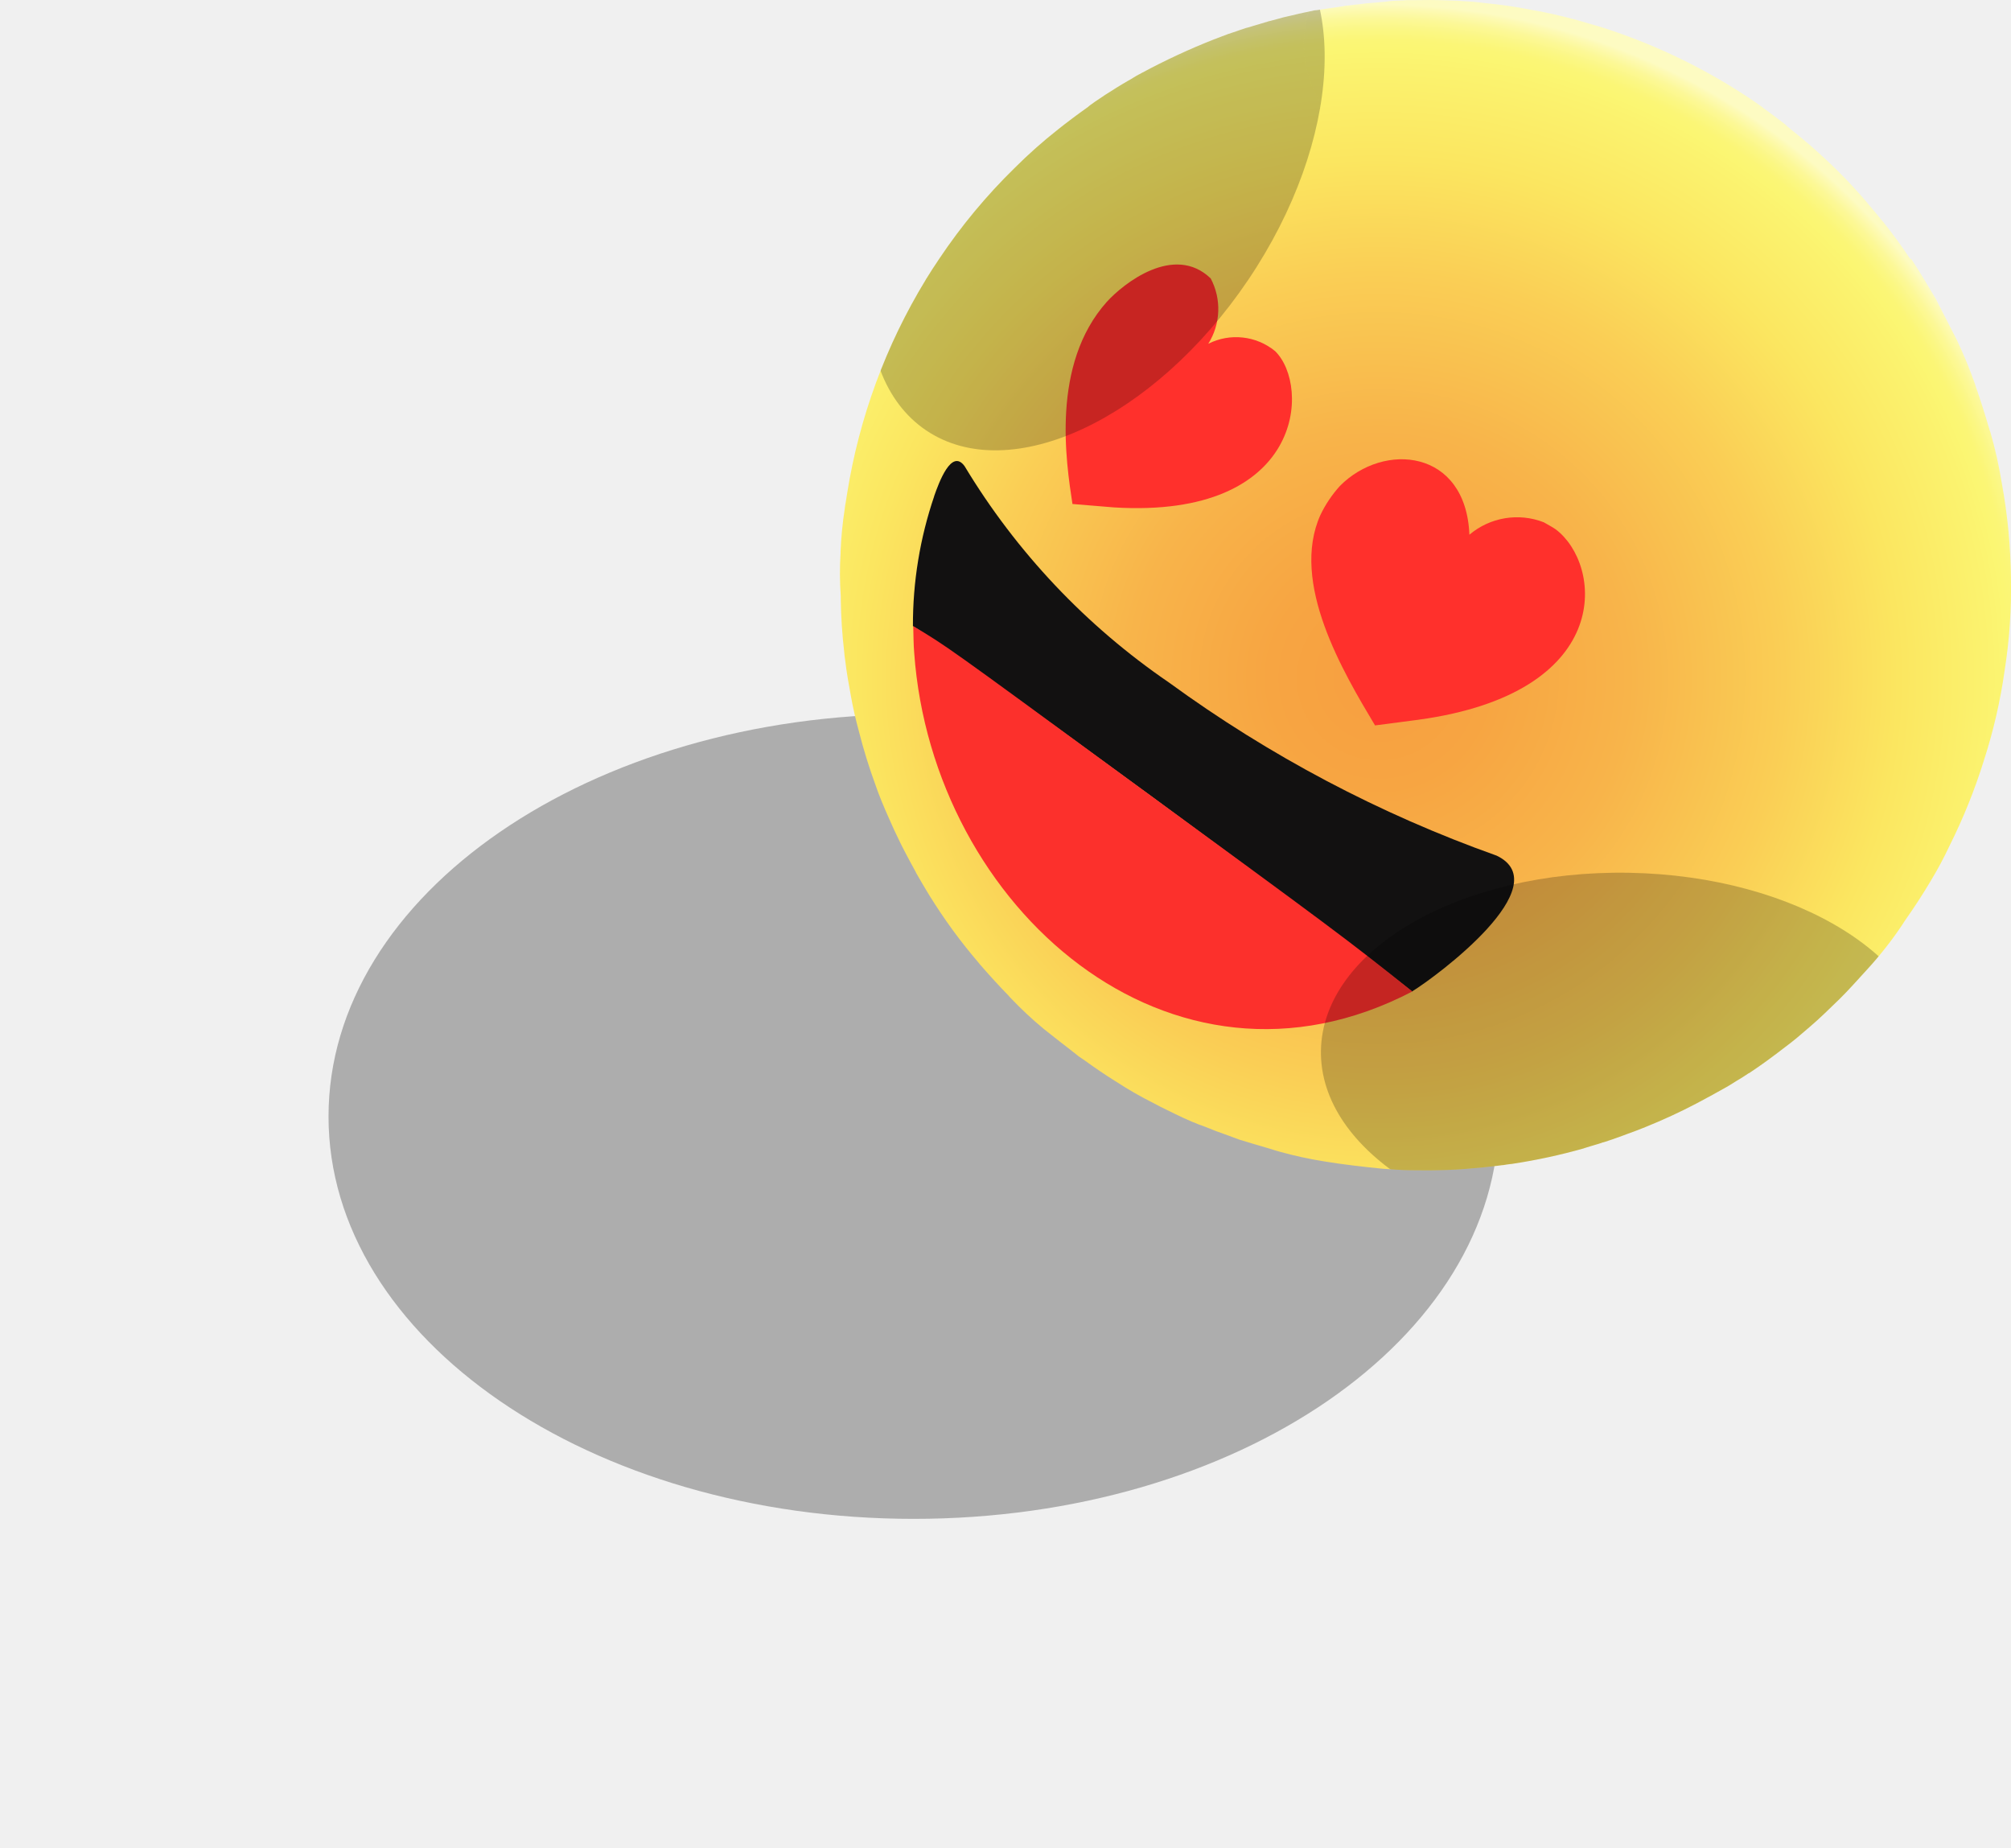
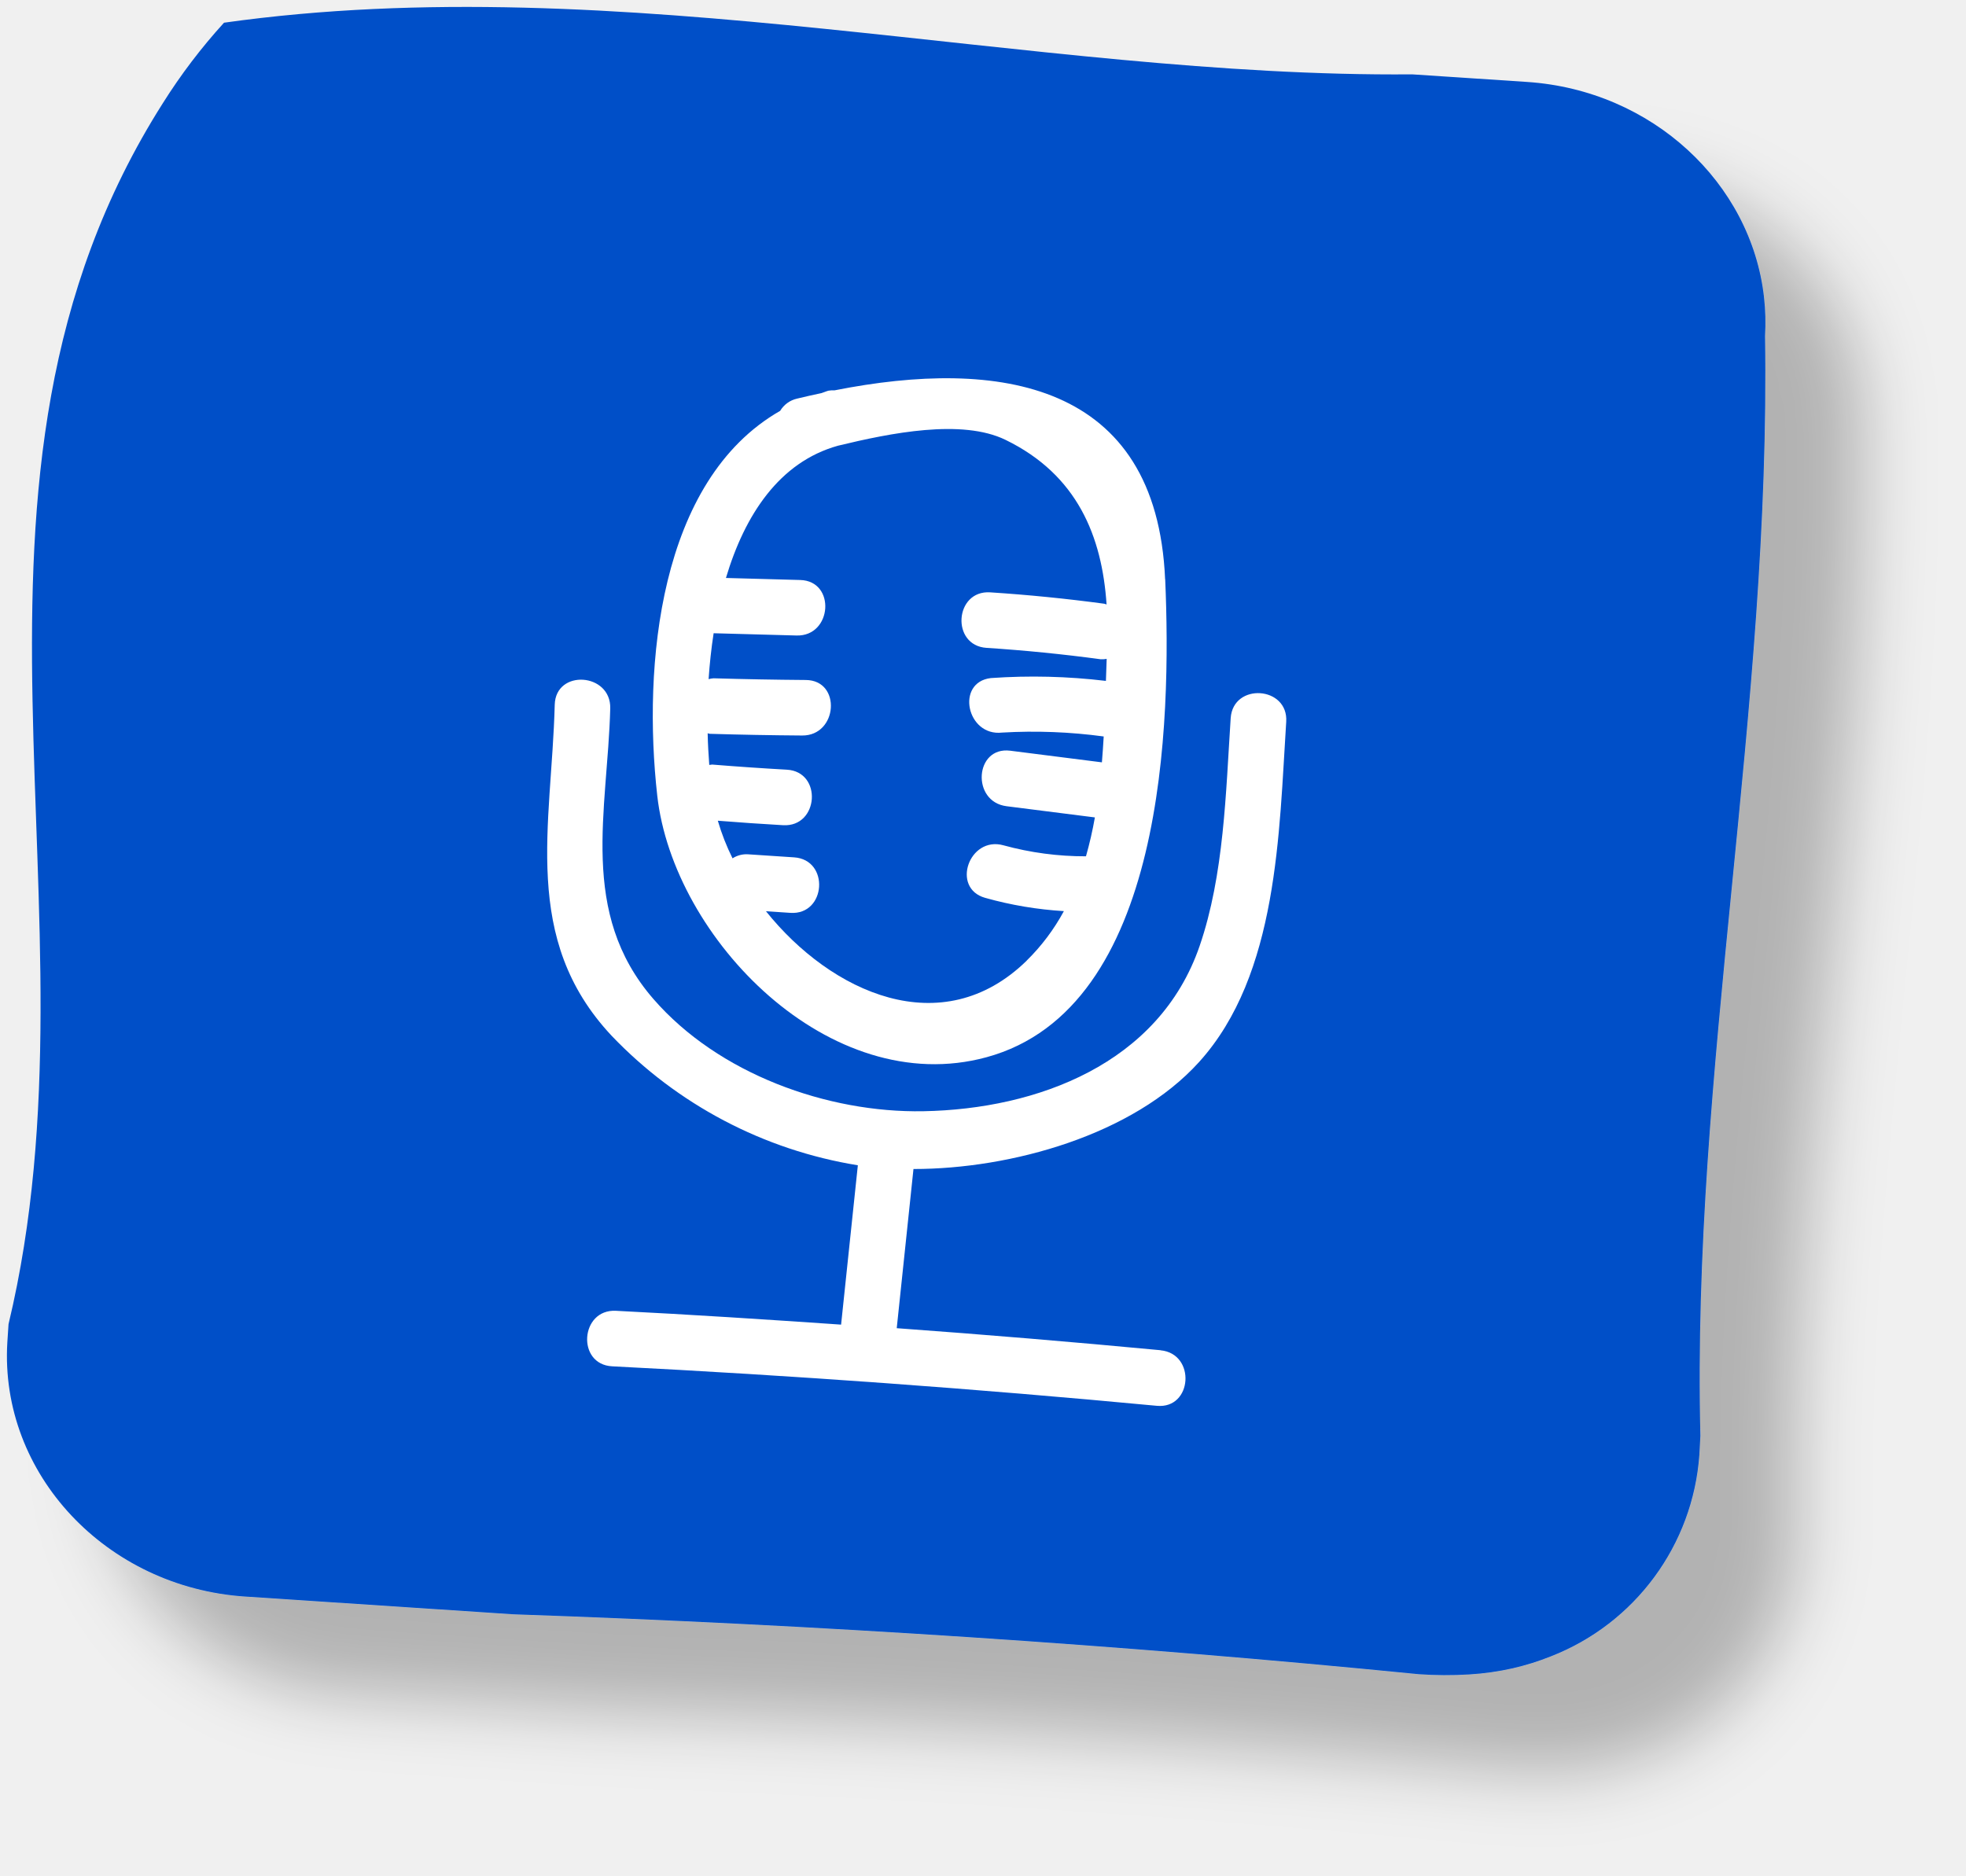
- <svg xmlns="http://www.w3.org/2000/svg" xmlns:xlink="http://www.w3.org/1999/xlink" width="82.478" height="75.758" viewBox="0 0 82.478 75.758">
+ <svg xmlns="http://www.w3.org/2000/svg" width="142.146" height="135.637" viewBox="0 0 142.146 135.637">
  <defs>
-     <radialGradient id="radial-gradient" cx="0.471" cy="0.58" r="0.575" gradientTransform="matrix(-0.999, -0.004, -0.004, 1, 0.933, 0.001)" gradientUnits="objectBoundingBox">
-       <stop offset="0" stop-color="#f79f40" />
-       <stop offset="0.163" stop-color="#f7a542" />
-       <stop offset="0.371" stop-color="#f8b44a" />
-       <stop offset="0.601" stop-color="#face55" />
-       <stop offset="0.771" stop-color="#fbe660" />
-       <stop offset="0.91" stop-color="#fbf36f" />
-       <stop offset="0.932" stop-color="#fbf672" />
-       <stop offset="0.947" stop-color="#fbf676" />
-       <stop offset="0.962" stop-color="#fbf783" />
-       <stop offset="0.978" stop-color="#fcf897" />
-       <stop offset="0.994" stop-color="#fdfab4" />
-       <stop offset="1" stop-color="#fdfbc2" />
-     </radialGradient>
-     <clipPath id="clip-path">
-       <path id="Trazado_116496" data-name="Trazado 116496" d="M52.65,29.84v-.06c0-.11-.03-.77-.15-1.75-.01-.09-.02-.17-.03-.26-.02-.12-.04-.25-.06-.38a23.894,23.894,0,0,0-3.15-8.77c0-.01-.01-.01-.01-.02-.17-.29-.35-.57-.54-.85h0a23.353,23.353,0,0,0-3.06-3.74,20.449,20.449,0,0,0-1.77-1.6c-.39-.32-.78-.62-1.19-.91a.265.265,0,0,1-.06-.05l-.05-.04-.21-.15c-.26-.18-.55-.37-.86-.57h0c-.01-.01-.02-.01-.03-.02-.15-.09-.3-.19-.47-.28-.07-.04-.15-.09-.22-.13s-.12-.07-.19-.11a1.092,1.092,0,0,0-.15-.08,25.413,25.413,0,0,0-2.93-1.4c-.26-.11-.47-.18-.58-.23l-.18-.07-.18-.07c-.01,0-.02-.01-.03-.01l-.04-.01-.3-.1-.04-.01c-.01,0-.03-.01-.04-.01l-.2-.07a2.759,2.759,0,0,0-.27-.08l-.23-.07c-.04-.01-.09-.03-.13-.04-.01,0-.03-.01-.04-.01s-.03-.01-.05-.01a.636.636,0,0,1-.07-.02l-.26-.07-.22-.06c-.07-.02-.14-.03-.21-.05h-.01l-.13-.03-.25-.06-.18-.04a2.049,2.049,0,0,0-.24-.05c-.01,0-.03-.01-.04-.01-.06-.01-.12-.03-.18-.04l-.11-.02-.13-.03h-.02l-.04-.01c-.02,0-.05-.01-.07-.01a1.766,1.766,0,0,1-.2-.04.6.6,0,0,0-.12-.02h0a2.068,2.068,0,0,1-.22-.04l-.19-.03c-.03-.01-.07-.01-.11-.02a.985.985,0,0,0-.17-.02,1,1,0,0,0-.16-.02l-.27-.03-.25-.03c-.03,0-.05-.01-.08-.01h-.02a1.641,1.641,0,0,0-.23-.02l-.34-.03c-.08-.01-.16-.01-.23-.02-.09-.01-.17-.01-.26-.02s-.18-.01-.27-.02A.97.97,0,0,1,29.76,7h-.37c-.48-.01-.96-.01-1.45,0-.11,0-.21,0-.31.01s-.22.01-.32.02c-.07,0-.13.01-.19.01-.16.01-.31.02-.46.04-.05,0-.11.01-.16.01-.22.02-.43.04-.64.07-.1.01-.2.02-.3.04h-.01c-.02,0-.04.01-.06.01q-.24.03-.45.06c-.11.02-.23.04-.34.05-.26.04-.47.08-.61.11-.7.14-1.38.3-2.06.5-.41.11-.77.22-1.21.38a24.021,24.021,0,0,0-5.31,2.61h0c-.17.11-.33.22-.49.33a.265.265,0,0,0-.06.05c-.28.2-.56.4-.84.61a.423.423,0,0,1-.07.05l-.02.02-.02.02c-.01.01-.02.02-.03.02s-.02.01-.03.02c-.08.06-.15.12-.23.18-.15.12-.3.24-.44.36-.08.07-.16.13-.24.2-.16.14-.32.27-.46.4l-.02.02-.02.02c-.03.03-.07.06-.1.09-.75.69-1.21,1.19-1.24,1.22-.23.25-.46.51-.69.77-.16.19-.33.38-.5.59-.01.01-.02.03-.04.04l-.03.03c-.34.42-.69.89-1.08,1.46l-.01.01-.01.01c-.01.01-.01.02-.02.02-.18.26-.36.55-.54.86-.16.26-.32.52-.46.75l-.46.88c-.15.29-.29.56-.42.82a16.758,16.758,0,0,0-.76,1.82h0v.01c-.22.6-.42,1.23-.6,1.84l-.01.02a.037.037,0,0,1-.01.03,17.968,17.968,0,0,0-.5,2.13,23.506,23.506,0,0,0-.17,7.66,22.794,22.794,0,0,0,.82,3.68,23.944,23.944,0,0,0,1.38,3.51,15.311,15.311,0,0,0,.75,1.42c.32.56.68,1.11,1.06,1.66.04.07.09.13.13.2a16,16,0,0,0,1.39,1.8c.34.37.78.88,1.14,1.24s.83.82,1.22,1.15h0c.42.37.6.53.99.83q.72.585,1.47,1.08h.01c.16.11.32.22.49.32.19.12.38.24.55.34.09.05.22.13.36.21a.573.573,0,0,1,.07.04c.15.09.33.18.52.29.04.02.09.05.13.07a22.789,22.789,0,0,0,2.12,1c.18.07.42.17.7.28l.24.09.42.15.3.1.11.03c.01,0,.01,0,.02.01l.16.05a2.759,2.759,0,0,0,.27.08l.26.08c.01,0,.02,0,.02.01a22.1,22.1,0,0,0,2.96.66l.09.01c.08.01.17.03.27.04h.03l.23.03.53.06c.24.03.56.05.79.07s.49.03.74.04h.02c.13.01.25.01.37.01.33.01.77,0,1.1.01s.79-.03,1.13-.05c.72-.06,1.68-.17,2.39-.28a18.747,18.747,0,0,0,1.84-.38c.14-.04.28-.08.43-.12.43-.12.87-.25,1.24-.36l.43-.16c.35-.12.69-.25,1.03-.38l.17-.06c.4-.15.89-.38,1.32-.59.19-.09.37-.18.55-.28a15.71,15.71,0,0,0,1.56-.88c.02-.01.03-.02.05-.03.41-.26.82-.52,1.22-.81.09-.06.18-.12.26-.17l.44-.34c.12-.09.23-.18.35-.27l.66-.52a14.289,14.289,0,0,0,1.37-1.26l.03-.03.07-.07c.35-.35.74-.77,1.2-1.29a.138.138,0,0,0,.03-.04h0a20.958,20.958,0,0,0,2.02-2.71c.01-.01.01-.02.02-.03.19-.3.38-.61.57-.95v-.01h0c.08-.14.16-.29.24-.44.11-.2.22-.41.31-.59l.09-.18c.16-.32.31-.65.47-.99.21-.47.41-.94.56-1.36h0c.26-.7.5-1.44.71-2.23.13-.48.25-.96.33-1.41.1-.48.18-.98.25-1.5.02-.12.03-.23.05-.34.08-.69.14-1.41.16-2.14v-.13C52.68,31.04,52.68,30.45,52.65,29.84Z" transform="translate(-4.654 -6.992)" />
-     </clipPath>
-     <linearGradient id="linear-gradient" x1="-0.166" y1="-323.933" x2="-1.166" y2="-323.933" gradientUnits="objectBoundingBox">
-       <stop offset="0" stop-color="#19b79c" />
-       <stop offset="0.405" stop-color="#1dbb9e" />
-       <stop offset="0.825" stop-color="#2ac8a3" />
-       <stop offset="0.997" stop-color="#31cfa6" />
-     </linearGradient>
-     <linearGradient id="linear-gradient-2" x1="-2.106" y1="-363.238" x2="-3.08" y2="-363.238" xlink:href="#linear-gradient" />
-     <clipPath id="clip-path-2">
-       <path id="Trazado_116504" data-name="Trazado 116504" d="M4.652,29.65v-.06a15.757,15.757,0,0,1,.17-1.74,2.335,2.335,0,0,1,.04-.26c.02-.12.04-.25.06-.38a24.088,24.088,0,0,1,3.22-8.75c0-.01.01-.01.01-.02.18-.29.36-.57.55-.85h0a23.39,23.39,0,0,1,3.09-3.72,20.134,20.134,0,0,1,1.78-1.58q.585-.465,1.2-.9a.265.265,0,0,0,.06-.05l.05-.04.21-.15c.26-.18.55-.37.86-.56h0c.01-.01.02-.01.03-.02.15-.09.31-.19.47-.28a2.53,2.53,0,0,0,.22-.13c.06-.04.12-.07.19-.11.05-.03.1-.05.15-.08a27.308,27.308,0,0,1,2.95-1.37c.26-.1.47-.18.58-.22l.18-.06.18-.06c.01,0,.02-.01.03-.01l.05-.02.3-.1.04-.01c.01,0,.03-.01.04-.01l.2-.06c.08-.02.19-.06.27-.08l.23-.07a.647.647,0,0,0,.13-.04c.01,0,.03-.01.04-.01s.03-.01.05-.01a.637.637,0,0,0,.07-.02l.26-.07.22-.06c.07-.02.14-.03.21-.05h.01l.13-.03c.08-.02.18-.04.25-.06l.18-.04c.08-.02.16-.03.24-.05.01,0,.03-.01.04-.01a1.163,1.163,0,0,0,.18-.04l.11-.01.13-.02h.02l.04-.01c.02,0,.05-.01.07-.01l.2-.03c.04-.01.09-.01.13-.02h0l.22-.03.19-.03a.516.516,0,0,0,.11-.02.985.985,0,0,1,.17-.02c.06-.01.11-.01.16-.02l.27-.03.25-.03c.03,0,.05-.01.08-.01h.02c.07-.01.15-.01.23-.02l.34-.03c.08-.01.16-.01.23-.02a1.569,1.569,0,0,1,.24-.03,2.437,2.437,0,0,1,.27-.01.86.86,0,0,1,.16-.01l.15-.01h.24c.49-.01.97-.01,1.45.01.11,0,.21.01.31.01s.22.01.32.02c.07,0,.13.01.19.01.16.01.31.02.46.04.05.01.11.01.16.02.22.02.43.05.64.07.1.01.2.03.3.04h.01c.02,0,.04.01.06.01.16.02.31.05.45.07l.34.06c.26.05.47.09.6.11.69.14,1.38.31,2.06.52.41.11.76.23,1.21.39a24.178,24.178,0,0,1,5.28,2.65h0c.16.11.33.22.49.34a.265.265,0,0,1,.06.05c.28.2.56.41.83.62a.424.424,0,0,0,.07.05l.02.02.02.02.03.03c.01.01.02.01.02.02.08.06.15.12.22.18.15.12.3.24.44.36.08.07.16.14.24.2.16.14.31.28.46.41l.02.02.02.02c.03.03.07.06.1.09.75.69,1.2,1.2,1.23,1.23.23.25.46.51.68.78.16.19.32.38.49.59.01.01.02.03.04.04l.02.03c.33.42.69.89,1.07,1.47l.04.01.01.01c.01.01.01.02.02.02.17.26.36.56.54.86.16.26.31.53.45.75l.45.88c.15.29.29.56.42.82a18.431,18.431,0,0,1,.75,1.83h0v.01c.21.6.41,1.23.59,1.85l.01.02a.037.037,0,0,0,.01.03,17.59,17.59,0,0,1,.48,2.14,22.71,22.71,0,0,1,.37,3.87,21.465,21.465,0,0,1-.26,3.8,21.96,21.96,0,0,1-.85,3.68,23.286,23.286,0,0,1-1.41,3.5,15.244,15.244,0,0,1-.76,1.42c-.33.56-.69,1.11-1.07,1.65-.04.07-.09.13-.13.2a15.2,15.2,0,0,1-1.41,1.79c-.34.37-.79.88-1.15,1.23s-.84.82-1.22,1.14h0c-.43.37-.6.52-1,.82-.49.38-.98.74-1.48,1.07H41.9c-.16.11-.32.21-.49.31-.19.12-.38.24-.55.33-.09.05-.22.12-.36.2a.574.574,0,0,0-.07.04c-.15.08-.33.18-.52.28-.04.02-.09.05-.13.07a23.108,23.108,0,0,1-2.12.98c-.18.07-.42.17-.71.27l-.24.09-.42.15-.3.1-.11.03c-.01,0-.01,0-.02.01l-.16.05c-.08.02-.19.06-.27.08l-.26.08c-.01,0-.02,0-.02.01a23.962,23.962,0,0,1-2.96.64l-.09.01c-.08.01-.17.02-.27.04H31.8l-.23.03-.53.06c-.24.02-.56.05-.79.07s-.49.03-.74.04h-.02c-.13,0-.25.01-.37.01-.33.01-.77,0-1.1,0s-.79-.04-1.13-.06c-.72-.07-1.68-.18-2.39-.3a16.281,16.281,0,0,1-1.84-.4c-.14-.04-.28-.08-.43-.13-.43-.12-.87-.26-1.24-.37l-.43-.16c-.35-.12-.69-.25-1.03-.39l-.17-.06c-.4-.15-.88-.38-1.32-.6-.19-.09-.37-.18-.55-.28a15.612,15.612,0,0,1-1.55-.89.219.219,0,0,0-.05-.03c-.41-.26-.81-.53-1.21-.82-.09-.06-.17-.12-.25-.17L14,49.97c-.12-.09-.23-.18-.35-.27l-.66-.52a15.233,15.233,0,0,1-1.36-1.27l-.03-.03-.06-.07c-.34-.35-.74-.78-1.19-1.3a.138.138,0,0,1-.03-.04h0a21.889,21.889,0,0,1-2-2.73c-.01-.01-.01-.02-.02-.03-.18-.3-.37-.61-.56-.95v-.01h0c-.08-.14-.16-.29-.24-.44-.11-.21-.22-.41-.31-.59l-.09-.18c-.16-.32-.31-.65-.46-.99-.21-.47-.41-.95-.55-1.36h0a22.441,22.441,0,0,1-.69-2.23c-.13-.48-.24-.96-.32-1.41-.09-.49-.18-.98-.24-1.5-.02-.12-.03-.23-.04-.34a21.166,21.166,0,0,1-.14-2.14v-.13A13.347,13.347,0,0,1,4.652,29.65Z" transform="translate(-4.627 -6.983)" fill="url(#radial-gradient)" />
-     </clipPath>
+     <filter id="Trazado_991623" x="0" y="0" width="142.146" height="135.637" filterUnits="userSpaceOnUse">
+       <feOffset dx="7" dy="7" input="SourceAlpha" />
+       <feGaussianBlur stdDeviation="2.5" result="blur" />
+       <feFlood flood-opacity="0.259" />
+       <feComposite operator="in" in2="blur" />
+       <feComposite in="SourceGraphic" />
+     </filter>
  </defs>
-   <g id="Grupo_157926" data-name="Grupo 157926" transform="translate(13.474)">
-     <ellipse id="Elipse_4737" data-name="Elipse 4737" cx="24" cy="16.5" rx="24" ry="16.5" transform="translate(0 29.284)" fill="#0b0b0b" opacity="0.292" style="mix-blend-mode: multiply;isolation: isolate" />
-     <path id="Trazado_116493" data-name="Trazado 116493" d="M4.652,29.65v-.06a15.757,15.757,0,0,1,.17-1.74,2.335,2.335,0,0,1,.04-.26c.02-.12.04-.25.06-.38a24.088,24.088,0,0,1,3.22-8.75c0-.01.01-.01.01-.02.18-.29.36-.57.55-.85h0a23.39,23.39,0,0,1,3.09-3.72,20.134,20.134,0,0,1,1.78-1.58q.585-.465,1.2-.9a.265.265,0,0,0,.06-.05l.05-.04.21-.15c.26-.18.55-.37.86-.56h0c.01-.01.02-.01.03-.02.15-.09.31-.19.47-.28a2.53,2.53,0,0,0,.22-.13c.06-.04.12-.07.19-.11.05-.03.1-.05.15-.08a27.308,27.308,0,0,1,2.95-1.37c.26-.1.47-.18.58-.22l.18-.06.18-.06c.01,0,.02-.01.03-.01l.05-.02.3-.1.04-.01c.01,0,.03-.01.04-.01l.2-.06c.08-.02.19-.06.27-.08l.23-.07a.647.647,0,0,0,.13-.04c.01,0,.03-.01.04-.01s.03-.01.05-.01a.637.637,0,0,0,.07-.02l.26-.07.22-.06c.07-.02.14-.03.21-.05h.01l.13-.03c.08-.02.18-.04.25-.06l.18-.04c.08-.02.16-.03.24-.05.01,0,.03-.01.04-.01a1.163,1.163,0,0,0,.18-.04l.11-.01.13-.02h.02l.04-.01c.02,0,.05-.01.07-.01l.2-.03c.04-.01.09-.01.13-.02h0l.22-.03.19-.03a.516.516,0,0,0,.11-.02.985.985,0,0,1,.17-.02c.06-.01.11-.01.16-.02l.27-.03.25-.03c.03,0,.05-.01.08-.01h.02c.07-.01.15-.01.23-.02l.34-.03c.08-.01.16-.01.23-.02a1.569,1.569,0,0,1,.24-.03,2.437,2.437,0,0,1,.27-.01.86.86,0,0,1,.16-.01l.15-.01h.24c.49-.01.97-.01,1.45.01.11,0,.21.01.31.01s.22.01.32.02c.07,0,.13.01.19.01.16.01.31.02.46.04.05.01.11.01.16.02.22.02.43.05.64.07.1.01.2.03.3.04h.01c.02,0,.04.01.06.01.16.02.31.05.45.07l.34.06c.26.05.47.09.6.11.69.14,1.38.31,2.06.52.41.11.76.23,1.21.39a24.178,24.178,0,0,1,5.28,2.65h0c.16.11.33.22.49.34a.265.265,0,0,1,.06.05c.28.2.56.41.83.62a.424.424,0,0,0,.07.05l.02.02.02.02.03.03c.01.01.02.01.02.02.08.06.15.12.22.18.15.12.3.24.44.36.08.07.16.14.24.2.16.14.31.28.46.41l.02.02.02.02c.03.03.07.06.1.09.75.69,1.2,1.2,1.23,1.23.23.25.46.51.68.78.16.19.32.38.49.59.01.01.02.03.04.04l.02.03c.33.42.69.89,1.07,1.47l.04.01.01.01c.01.01.01.02.02.02.17.26.36.56.54.86.16.26.31.53.45.75l.45.88c.15.29.29.56.42.82a18.431,18.431,0,0,1,.75,1.83h0v.01c.21.6.41,1.23.59,1.85l.01.02a.037.037,0,0,0,.01.03,17.59,17.59,0,0,1,.48,2.14,22.71,22.71,0,0,1,.37,3.87,21.465,21.465,0,0,1-.26,3.8,21.96,21.96,0,0,1-.85,3.68,23.286,23.286,0,0,1-1.41,3.5,15.244,15.244,0,0,1-.76,1.42c-.33.56-.69,1.11-1.07,1.65-.04.07-.09.13-.13.2a15.2,15.2,0,0,1-1.41,1.79c-.34.37-.79.88-1.15,1.23s-.84.82-1.22,1.14h0c-.43.37-.6.52-1,.82-.49.38-.98.74-1.48,1.07H41.9c-.16.11-.32.21-.49.31-.19.12-.38.24-.55.33-.09.05-.22.12-.36.2a.574.574,0,0,0-.07.04c-.15.08-.33.18-.52.28-.04.02-.09.05-.13.07a23.108,23.108,0,0,1-2.12.98c-.18.07-.42.17-.71.27l-.24.09-.42.15-.3.1-.11.03c-.01,0-.01,0-.02.01l-.16.05c-.08.02-.19.06-.27.08l-.26.08c-.01,0-.02,0-.02.01a23.962,23.962,0,0,1-2.96.64l-.09.01c-.08.01-.17.02-.27.04H31.8l-.23.03-.53.06c-.24.02-.56.05-.79.07s-.49.03-.74.04h-.02c-.13,0-.25.01-.37.01-.33.01-.77,0-1.1,0s-.79-.04-1.13-.06c-.72-.07-1.68-.18-2.39-.3a16.281,16.281,0,0,1-1.84-.4c-.14-.04-.28-.08-.43-.13-.43-.12-.87-.26-1.24-.37l-.43-.16c-.35-.12-.69-.25-1.03-.39l-.17-.06c-.4-.15-.88-.38-1.32-.6-.19-.09-.37-.18-.55-.28a15.612,15.612,0,0,1-1.55-.89.219.219,0,0,0-.05-.03c-.41-.26-.81-.53-1.21-.82-.09-.06-.17-.12-.25-.17L14,49.97c-.12-.09-.23-.18-.35-.27l-.66-.52a15.233,15.233,0,0,1-1.36-1.27l-.03-.03-.06-.07c-.34-.35-.74-.78-1.19-1.3a.138.138,0,0,1-.03-.04h0a21.889,21.889,0,0,1-2-2.73c-.01-.01-.01-.02-.02-.03-.18-.3-.37-.61-.56-.95v-.01h0c-.08-.14-.16-.29-.24-.44-.11-.21-.22-.41-.31-.59l-.09-.18c-.16-.32-.31-.65-.46-.99-.21-.47-.41-.95-.55-1.36h0a22.441,22.441,0,0,1-.69-2.23c-.13-.48-.24-.96-.32-1.41-.09-.49-.18-.98-.24-1.5-.02-.12-.03-.23-.04-.34a21.166,21.166,0,0,1-.14-2.14v-.13A13.347,13.347,0,0,1,4.652,29.65Z" transform="translate(16.349 -6.983)" fill="url(#radial-gradient)" />
-     <g id="Grupo_86225" data-name="Grupo 86225" transform="translate(20.955 0.009)" clip-path="url(#clip-path)">
-       <path id="Trazado_116494" data-name="Trazado 116494" d="M50.67,21.64a4.37,4.37,0,0,1,.18-.46C50.8,21.33,50.74,21.48,50.67,21.64Z" transform="translate(-48.844 -6.992)" fill="url(#linear-gradient)" />
-       <path id="Trazado_116495" data-name="Trazado 116495" d="M4.7,34.92c.03-.14.05-.28.08-.41C4.75,34.65,4.73,34.79,4.7,34.92Z" transform="translate(43.196 -6.992)" fill="url(#linear-gradient-2)" />
-     </g>
-     <path id="Trazado_116497" data-name="Trazado 116497" d="M25.873,27.33A16.375,16.375,0,0,0,25,32.66c2.26,1.39,16.97,12.2,20.47,14.98,1.03-.63,6.02-4.35,3.47-5.57a52.925,52.925,0,0,1-13.44-7.1,28.664,28.664,0,0,1-8.38-8.87c-.54-.75-1.06.69-1.25,1.23" transform="translate(-1.032 -6.983)" fill="#121111" />
-     <path id="Trazado_116499" data-name="Trazado 116499" d="M29.22,33.76c.75,10.43,10.52,19.05,20.43,13.88-2.65-2.12-3.33-2.62-11.66-8.71-7.45-5.46-7.45-5.46-8.81-6.27.01.33.01.77.04,1.1" transform="translate(-5.199 -6.983)" fill="#fc302c" />
-     <g id="Grupo_86231" data-name="Grupo 86231" transform="translate(40.307 18.833)">
-       <path id="Trazado_116501" data-name="Trazado 116501" d="M22.473,28.1c-1.25,2.78.93,6.44,2.24,8.63.65-.09,1.52-.19,2.17-.29,7.67-1.22,7.14-6.32,5.24-7.75-.14-.1-.34-.2-.49-.29a3.024,3.024,0,0,0-3.05.51c-.14-3.51-3.51-3.82-5.31-2a4.969,4.969,0,0,0-.8,1.19" transform="translate(-22.099 -25.816)" fill="#ff302c" />
-     </g>
-     <g id="Grupo_86232" data-name="Grupo 86232" transform="translate(30.232 10.846)">
-       <path id="Trazado_116503" data-name="Trazado 116503" d="M35.806,19.36c-2.3,2.57-1.67,6.58-1.41,8.29.51.04,1.19.1,1.7.14,7.78.48,8.08-4.98,6.61-6.41a2.529,2.529,0,0,0-2.74-.3,2.679,2.679,0,0,0,.1-2.68c-1.5-1.44-3.58.21-4.26.96" transform="translate(-34.117 -17.829)" fill="#ff302c" />
-     </g>
-     <g id="Enmascarar_grupo_59" data-name="Enmascarar grupo 59" transform="translate(20.976 0)" clip-path="url(#clip-path-2)">
-       <g id="Grupo_86233" data-name="Grupo 86233" transform="translate(-2.683 -7.272)" opacity="0.561" style="mix-blend-mode: multiply;isolation: isolate">
-         <g id="Grupo_86230" data-name="Grupo 86230" transform="translate(0)">
-           <ellipse id="Elipse_4734" data-name="Elipse 4734" cx="12.5" cy="7.5" rx="12.5" ry="7.5" transform="translate(21.707 1.557)" fill="#fff" opacity="0.743" />
-           <ellipse id="Elipse_4735" data-name="Elipse 4735" cx="12.5" cy="7.5" rx="12.5" ry="7.5" transform="translate(26.415 8.388) rotate(124)" opacity="0.387" />
-           <ellipse id="Elipse_4736" data-name="Elipse 4736" cx="12.5" cy="7.5" rx="12.5" ry="7.5" transform="matrix(-1, -0.017, 0.017, -1, 47.282, 58.274)" opacity="0.387" />
-         </g>
+   <g id="Grupo_1176806" data-name="Grupo 1176806" transform="translate(0.5 0.5)">
+     <g id="Grupo_1176815" data-name="Grupo 1176815">
+       <g transform="matrix(1, 0, 0, 1, -0.5, -0.5)" filter="url(#Trazado_991623)">
+         <path id="Trazado_991623-2" data-name="Trazado 991623" d="M102.045,120.567c-21.3-2.11-43.382-3.57-65.443-4.329l-2.044-.136-17.323-1.146C7.176,114.292-.527,106.074.029,96.6c0,0,.029-.477.088-1.343C7.274,65.364-6.136,34.352,11.287,6.942a41.188,41.188,0,0,1,4.41-5.8C44.416-2.9,74.127,5.118,101.6,4.877l2.835.187,5.475.362c9.052.6,16.2,7.315,17.13,15.557a16.4,16.4,0,0,1,.075,2.8c.426,27.207-5.314,53.037-4.674,79.549-.045.884-.073,1.363-.073,1.363a16.936,16.936,0,0,1-10.737,14.585,18.71,18.71,0,0,1-2.753.862,19.822,19.822,0,0,1-3.139.445,28.123,28.123,0,0,1-3.7-.019" transform="translate(0.5 0.5)" fill="#0050c8" />
+       </g>
+       <g id="Grupo_1176816" data-name="Grupo 1176816">
+         <path id="Trazado_991624" data-name="Trazado 991624" d="M128.245,152.969q-9.533-.9-19.079-1.593.606-5.755,1.21-11.511c7.053,0,15.873-2.454,20.65-7.737,5.727-6.333,5.782-16.625,6.3-24.6.169-2.583-3.845-2.854-4.015-.266-.352,5.382-.478,11.335-2.247,16.479-2.932,8.524-11.761,11.793-19.963,11.945-6.943.129-14.825-2.695-19.534-8.123-5.41-6.238-3.306-13.6-3.115-21.005.067-2.582-3.948-2.861-4.014-.266-.225,8.739-2.456,16.913,4.1,23.922a31.59,31.59,0,0,0,17.816,9.381l-1.211,11.523c-5.425-.373-10.851-.727-16.284-1-2.583-.131-2.857,3.884-.265,4.015q19.722,1,39.378,2.856c2.58.244,2.843-3.771.265-4.015" transform="translate(-44.83 -55.827)" fill="#fff" />
+         <path id="Trazado_991625" data-name="Trazado 991625" d="M137.319,72.2c-.621-14.313-12.035-16.011-23.9-13.66a1.88,1.88,0,0,0-.443.025c-.176.047-.329.122-.5.174-.59.127-1.18.254-1.77.4a1.908,1.908,0,0,0-1.219.883c-8.8,5.038-9.936,18.452-8.887,27.827,1.156,10.338,12.478,22,23.8,18.919,12.986-3.531,13.368-24.338,12.925-34.566M127.308,99.786c-6.131,5.988-14.139,2.305-18.847-3.577l1.768.117c2.583.171,2.853-3.843.265-4.014l-3.325-.22a1.853,1.853,0,0,0-1.126.291,16.48,16.48,0,0,1-1.064-2.72c1.573.123,3.147.236,4.723.324,2.583.144,2.855-3.87.265-4.015q-2.7-.151-5.395-.37a1.818,1.818,0,0,0-.212.026c-.054-.739-.1-1.5-.116-2.288.059.006.1.036.16.038q3.336.1,6.673.123c2.578.02,2.861-3.995.265-4.015q-3.337-.025-6.673-.123a1.96,1.96,0,0,0-.357.061c.075-1.1.193-2.215.364-3.319l5.995.164c2.582.071,2.86-3.944.265-4.014l-5.37-.147c1.36-4.558,3.862-8.383,8.1-9.564,3.8-.921,8.956-1.959,12.111-.425,5.217,2.538,6.981,7.008,7.31,11.907-.056-.012-.095-.045-.154-.053q-4.117-.556-8.26-.825c-2.583-.168-2.854,3.847-.265,4.015q4.145.269,8.26.825a1.857,1.857,0,0,0,.426-.029c-.02.525-.037,1.057-.055,1.593a43.953,43.953,0,0,0-8.318-.205c-2.568.3-1.749,4.236.812,3.942a38.137,38.137,0,0,1,7.346.281c-.034.623-.08,1.248-.13,1.871l-6.629-.841c-2.57-.326-2.827,3.689-.265,4.014l6.386.81a27.912,27.912,0,0,1-.644,2.812,22.3,22.3,0,0,1-5.962-.794c-2.486-.695-3.819,3.1-1.323,3.8A26.926,26.926,0,0,0,130,96.2a15.006,15.006,0,0,1-2.693,3.582" transform="translate(-53.579 -30.812)" fill="#fff" />
      </g>
    </g>
  </g>
</svg>
